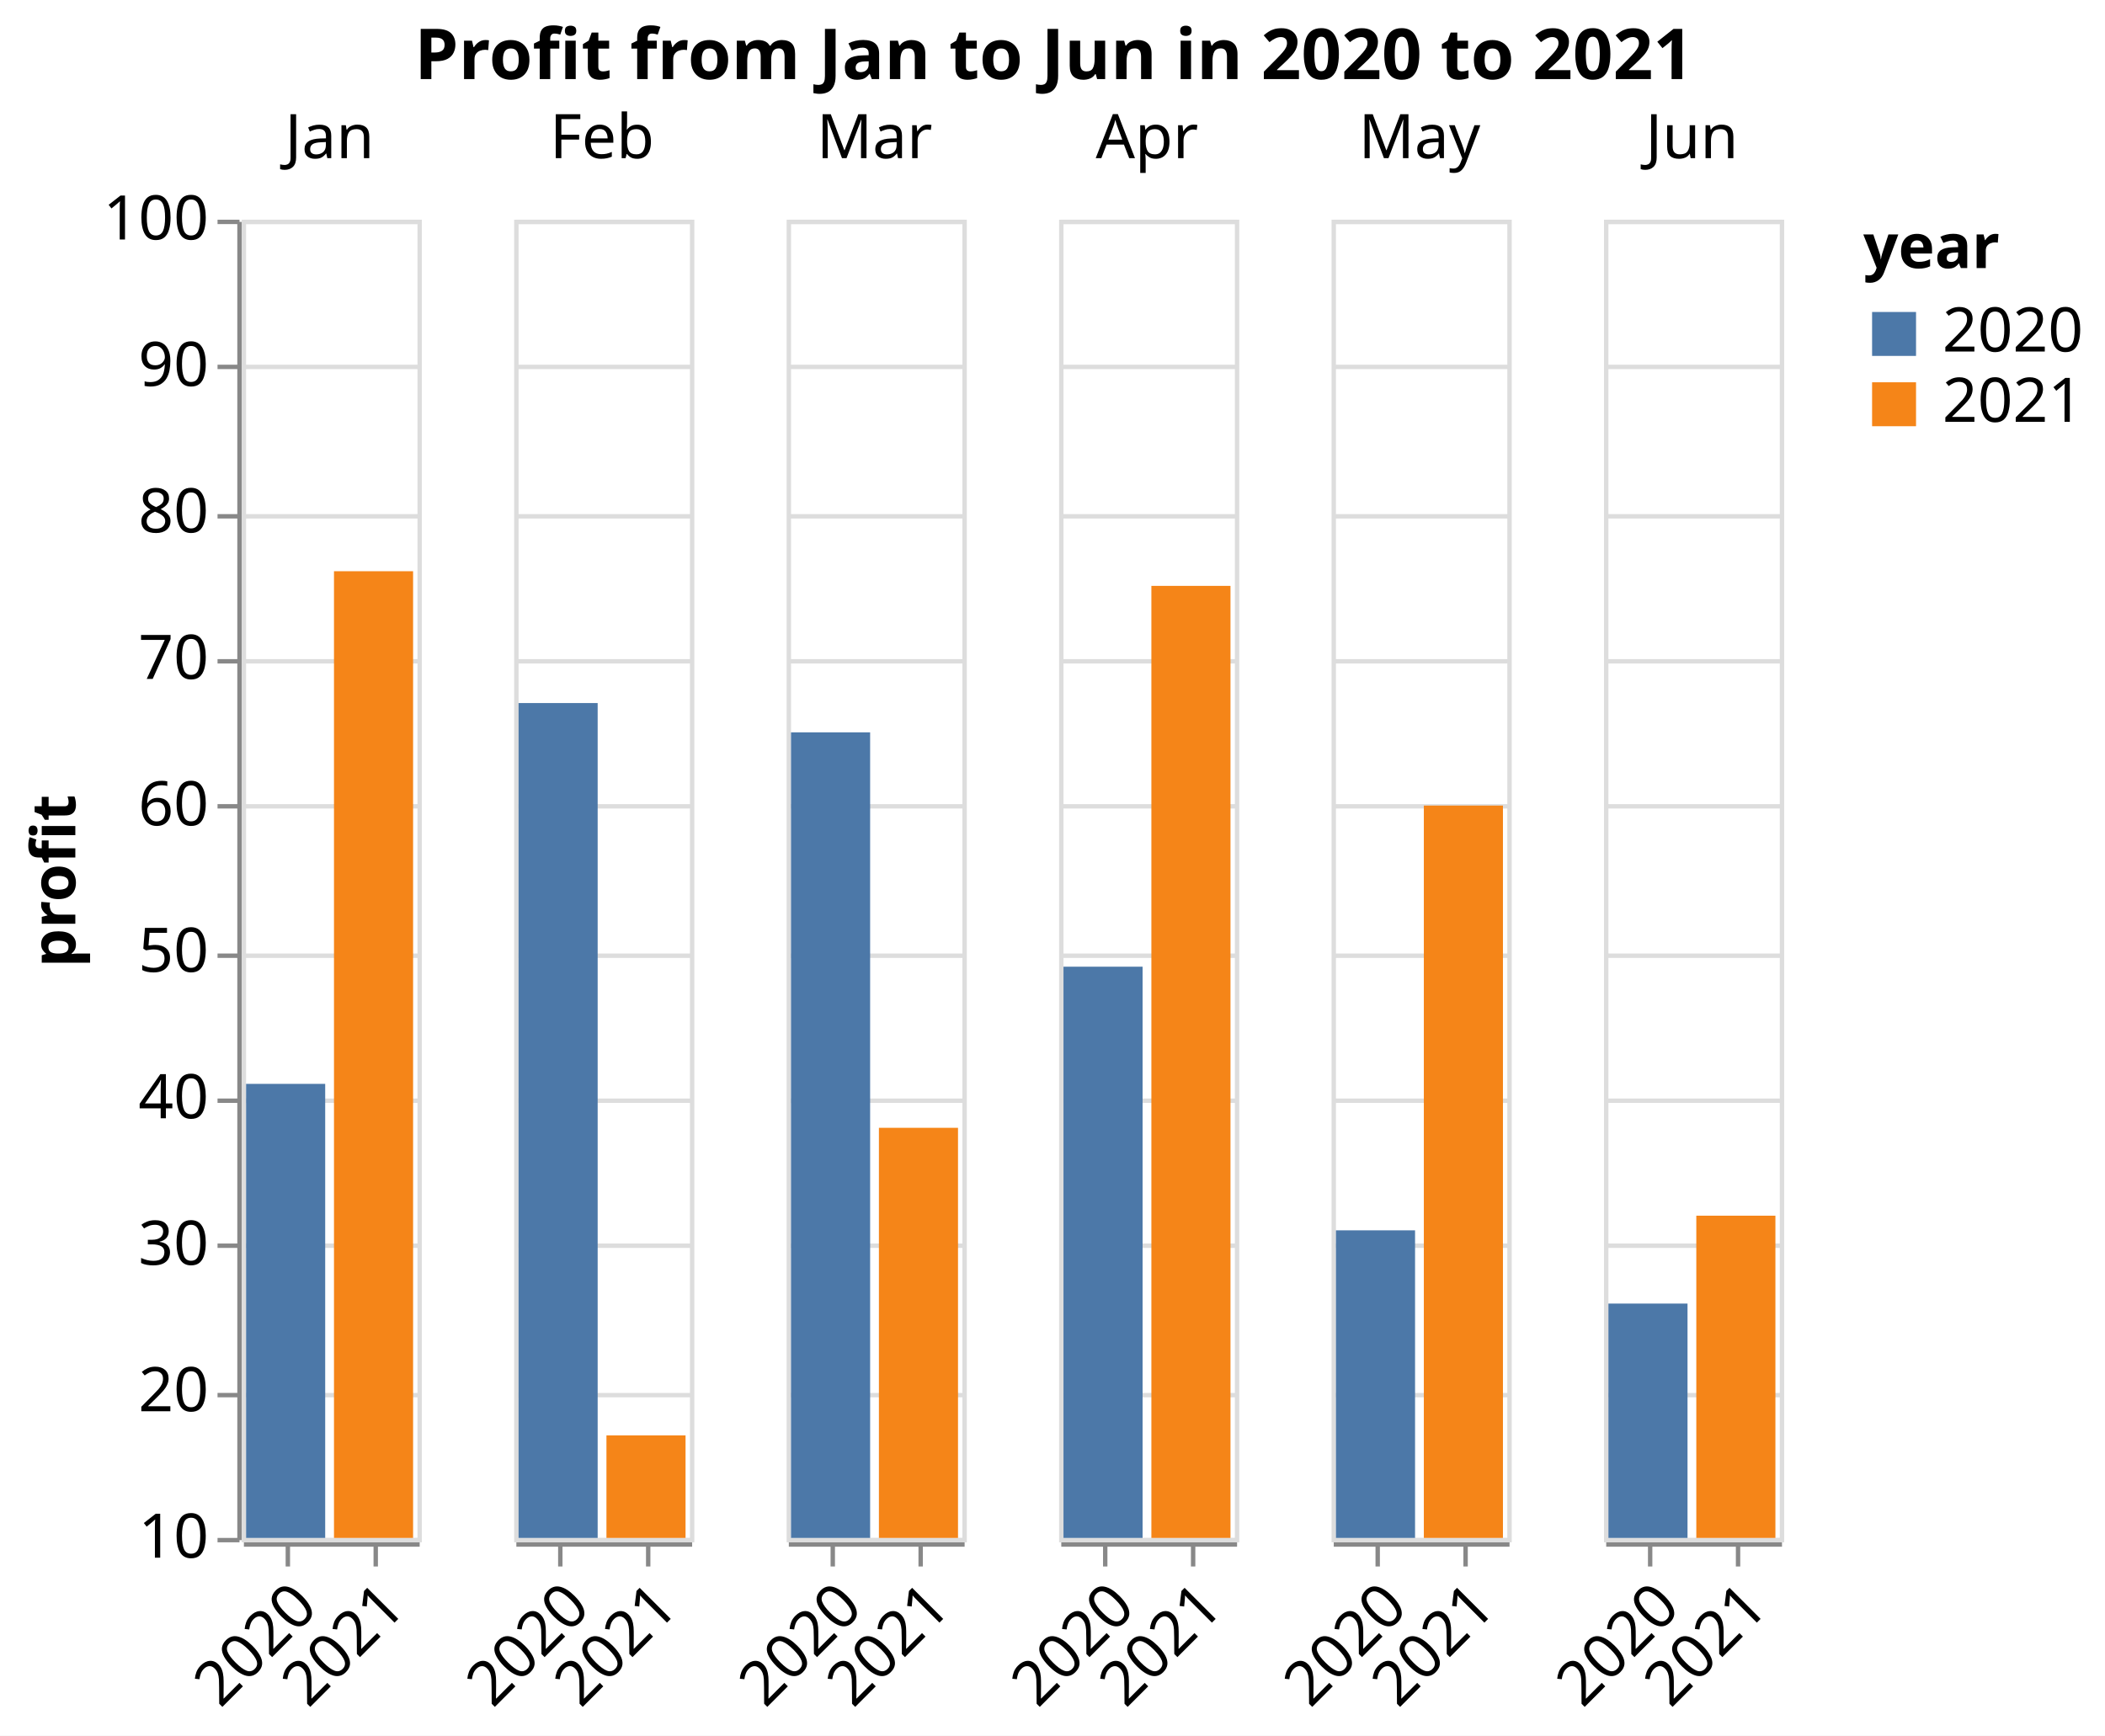
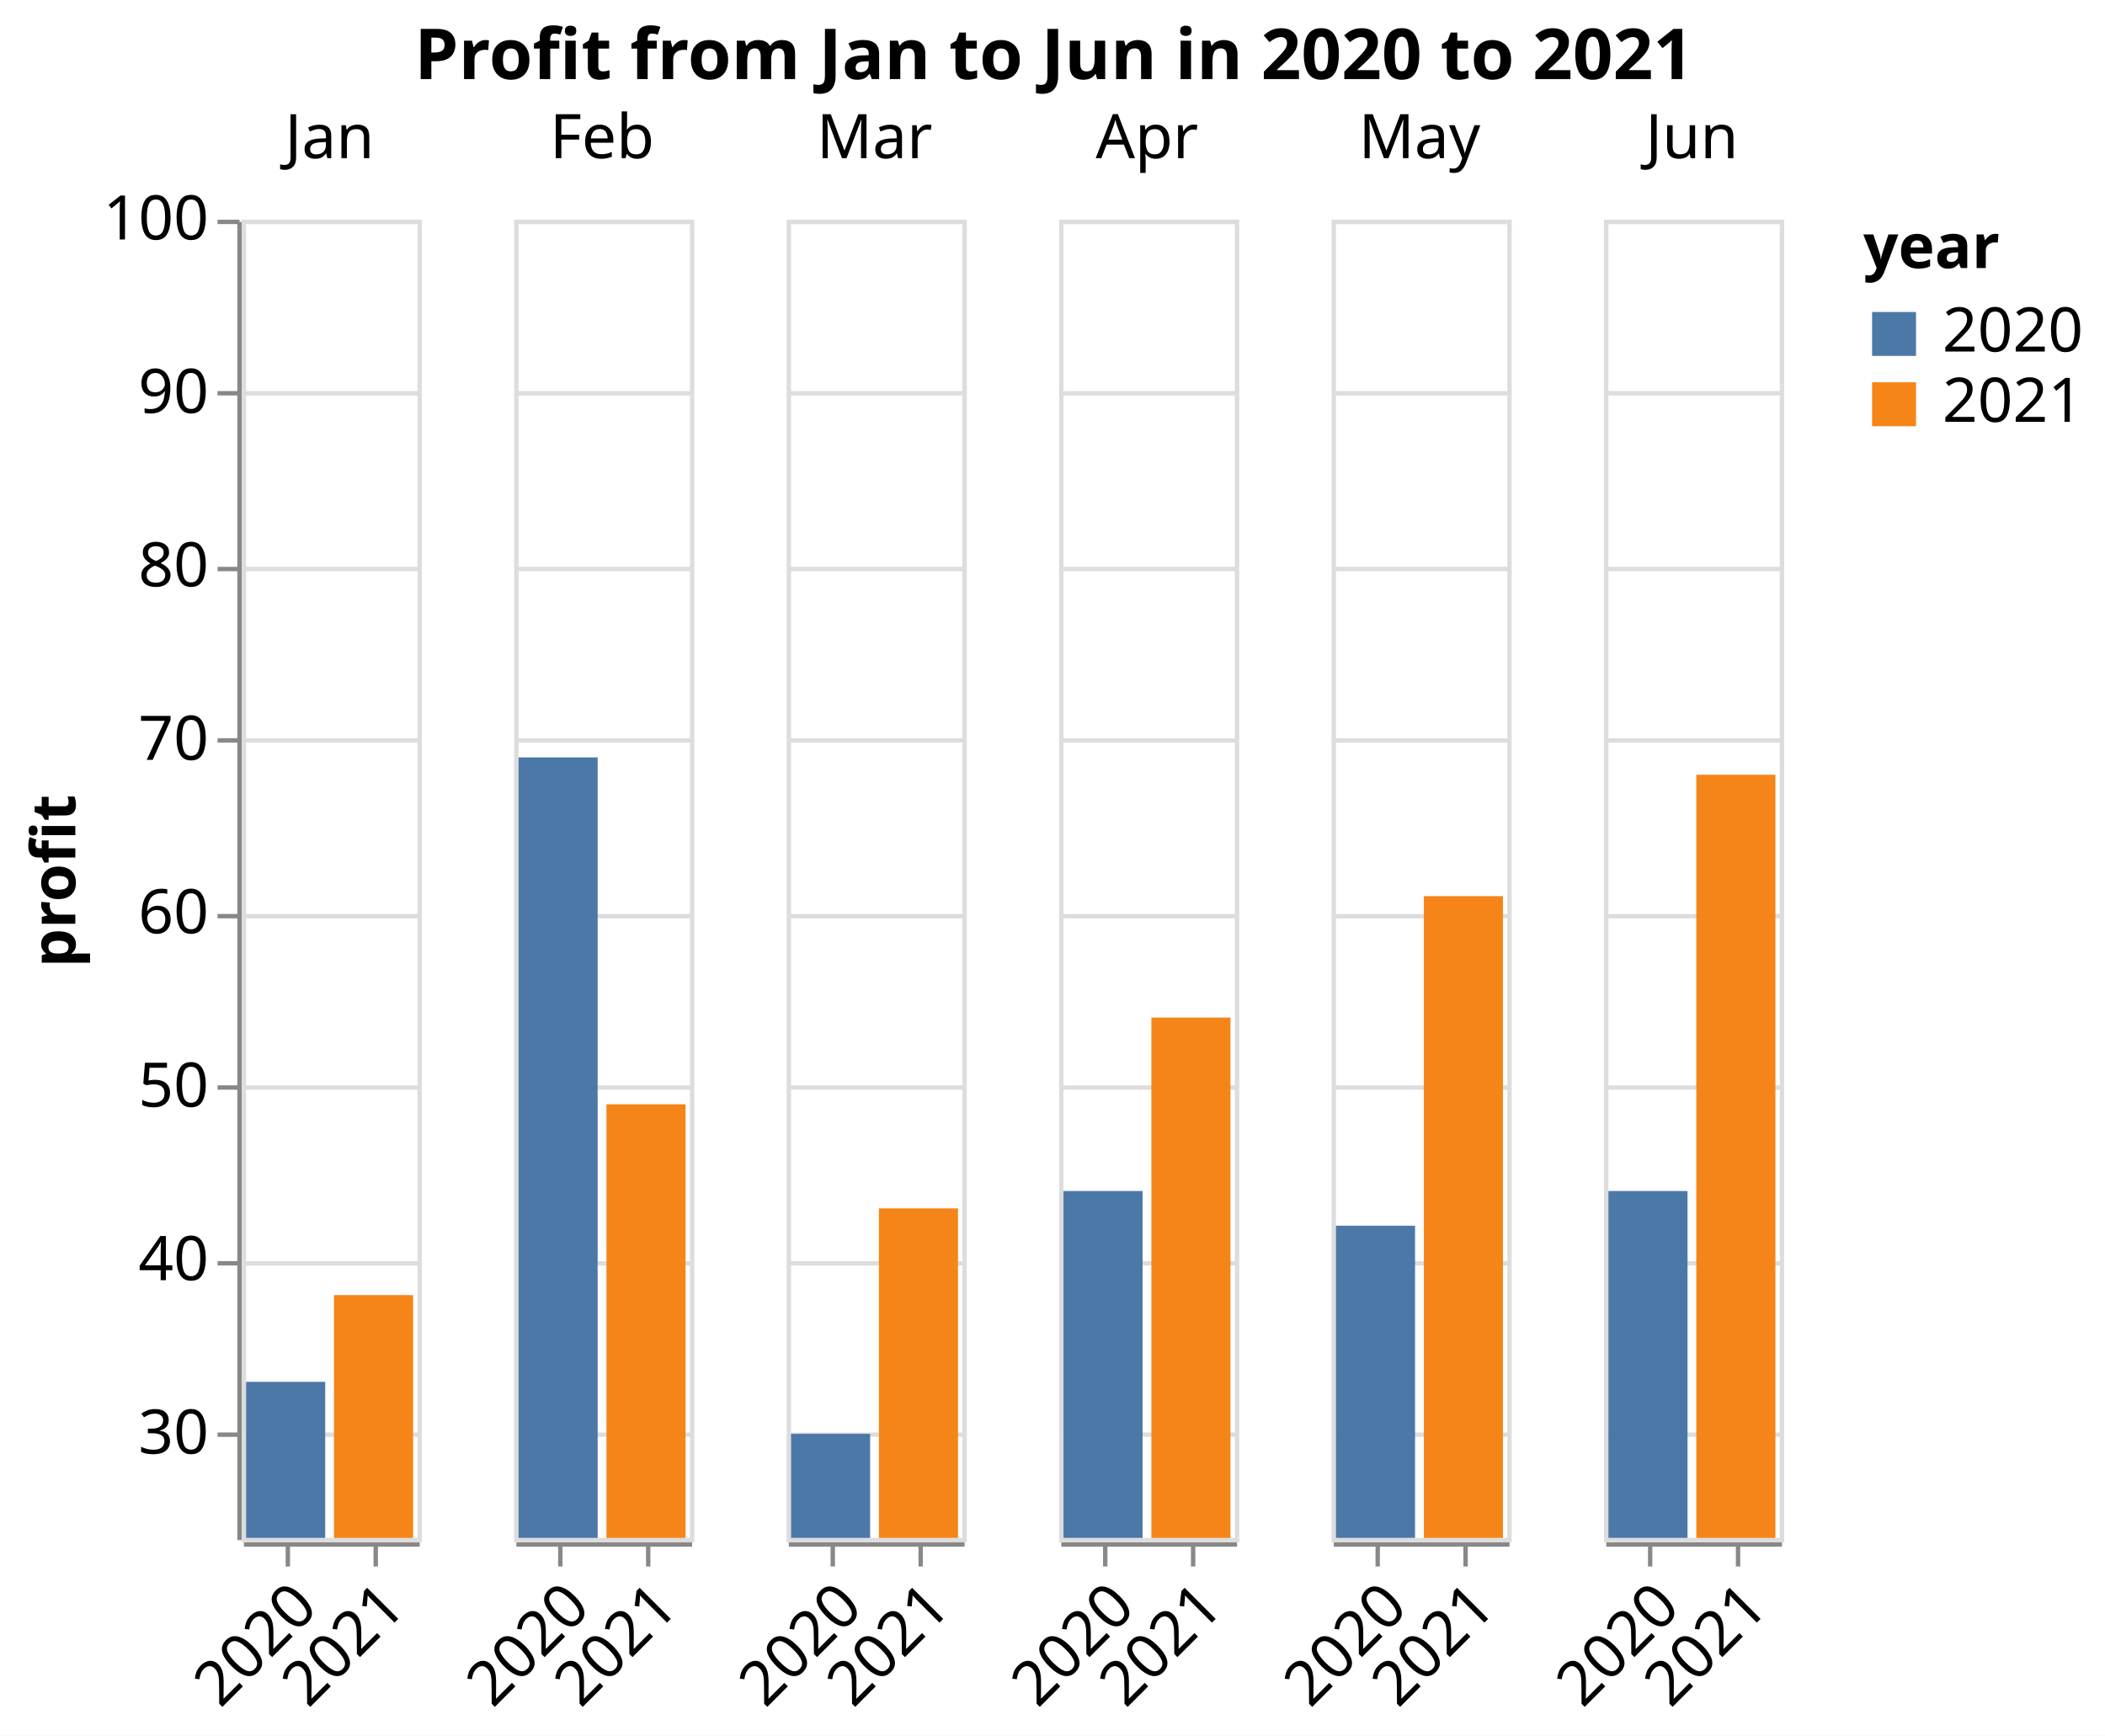
<svg xmlns="http://www.w3.org/2000/svg" version="1.1" class="marks" width="479" height="395" viewBox="0 0 479 395">
  <rect width="479" height="395" fill="white" />
  <g fill="none" stroke-miterlimit="10" transform="translate(55,50)">
    <g class="mark-group role-frame root" role="graphics-object" aria-roledescription="group mark container">
      <g transform="translate(0,0)">
        <path class="background" aria-hidden="true" d="M0,0h0v0h0Z" />
        <g>
          <g class="mark-group role-row-header row_header" role="graphics-object" aria-roledescription="group mark container">
            <g transform="translate(-1,0)">
              <path class="background" aria-hidden="true" d="M0,0h0v300h0Z" />
              <g>
-                 <g class="mark-group role-axis" role="graphics-symbol" aria-roledescription="axis" aria-label="Y-axis titled 'profit' for a linear scale with values from 10 to 100">
-                   <g transform="translate(0.5,0.5)">
-                     <path class="background" aria-hidden="true" d="M0,0h0v0h0Z" pointer-events="none" />
-                     <g>
-                       <g class="mark-rule role-axis-tick" pointer-events="none">
-                         <line transform="translate(0,300)" x2="-5" y2="0" stroke="#888" stroke-width="1" opacity="1" />
-                         <line transform="translate(0,267)" x2="-5" y2="0" stroke="#888" stroke-width="1" opacity="1" />
-                         <line transform="translate(0,233)" x2="-5" y2="0" stroke="#888" stroke-width="1" opacity="1" />
-                         <line transform="translate(0,200)" x2="-5" y2="0" stroke="#888" stroke-width="1" opacity="1" />
-                         <line transform="translate(0,167)" x2="-5" y2="0" stroke="#888" stroke-width="1" opacity="1" />
-                         <line transform="translate(0,133)" x2="-5" y2="0" stroke="#888" stroke-width="1" opacity="1" />
-                         <line transform="translate(0,100)" x2="-5" y2="0" stroke="#888" stroke-width="1" opacity="1" />
-                         <line transform="translate(0,67)" x2="-5" y2="0" stroke="#888" stroke-width="1" opacity="1" />
-                         <line transform="translate(0,33)" x2="-5" y2="0" stroke="#888" stroke-width="1" opacity="1" />
+                 <g class="mark-group role-axis" role="graphics-symbol" aria-roledescription="axis" aria-label="Y-axis titled 'profit' for a linear scale with values from 24 to 100">
+                   <g transform="translate(0.5,0.5)">
+                     <path class="background" aria-hidden="true" d="M0,0h0v0h0Z" pointer-events="none" />
+                     <g>
+                       <g class="mark-rule role-axis-tick" pointer-events="none">
+                         <line transform="translate(0,276)" x2="-5" y2="0" stroke="#888" stroke-width="1" opacity="1" />
+                         <line transform="translate(0,237)" x2="-5" y2="0" stroke="#888" stroke-width="1" opacity="1" />
+                         <line transform="translate(0,197)" x2="-5" y2="0" stroke="#888" stroke-width="1" opacity="1" />
+                         <line transform="translate(0,158)" x2="-5" y2="0" stroke="#888" stroke-width="1" opacity="1" />
+                         <line transform="translate(0,118)" x2="-5" y2="0" stroke="#888" stroke-width="1" opacity="1" />
+                         <line transform="translate(0,79)" x2="-5" y2="0" stroke="#888" stroke-width="1" opacity="1" />
+                         <line transform="translate(0,39)" x2="-5" y2="0" stroke="#888" stroke-width="1" opacity="1" />
                        <line transform="translate(0,0)" x2="-5" y2="0" stroke="#888" stroke-width="1" opacity="1" />
                      </g>
                      <g class="mark-text role-axis-label" pointer-events="none">
-                         <text text-anchor="end" transform="translate(-7,304)" font-family="sans-serif" font-size="14px" fill="#000" opacity="1">10</text>
-                         <text text-anchor="end" transform="translate(-7,270.6667)" font-family="sans-serif" font-size="14px" fill="#000" opacity="1">20</text>
-                         <text text-anchor="end" transform="translate(-7,237.3333)" font-family="sans-serif" font-size="14px" fill="#000" opacity="1">30</text>
-                         <text text-anchor="end" transform="translate(-7,204)" font-family="sans-serif" font-size="14px" fill="#000" opacity="1">40</text>
-                         <text text-anchor="end" transform="translate(-7,170.6667)" font-family="sans-serif" font-size="14px" fill="#000" opacity="1">50</text>
-                         <text text-anchor="end" transform="translate(-7,137.3333)" font-family="sans-serif" font-size="14px" fill="#000" opacity="1">60</text>
-                         <text text-anchor="end" transform="translate(-7,104)" font-family="sans-serif" font-size="14px" fill="#000" opacity="1">70</text>
-                         <text text-anchor="end" transform="translate(-7,70.66667)" font-family="sans-serif" font-size="14px" fill="#000" opacity="1">80</text>
-                         <text text-anchor="end" transform="translate(-7,37.33333)" font-family="sans-serif" font-size="14px" fill="#000" opacity="1">90</text>
+                         <text text-anchor="end" transform="translate(-7,280.3158)" font-family="sans-serif" font-size="14px" fill="#000" opacity="1">30</text>
+                         <text text-anchor="end" transform="translate(-7,240.8421)" font-family="sans-serif" font-size="14px" fill="#000" opacity="1">40</text>
+                         <text text-anchor="end" transform="translate(-7,201.3684)" font-family="sans-serif" font-size="14px" fill="#000" opacity="1">50</text>
+                         <text text-anchor="end" transform="translate(-7,161.8947)" font-family="sans-serif" font-size="14px" fill="#000" opacity="1">60</text>
+                         <text text-anchor="end" transform="translate(-7,122.4211)" font-family="sans-serif" font-size="14px" fill="#000" opacity="1">70</text>
+                         <text text-anchor="end" transform="translate(-7,82.94737)" font-family="sans-serif" font-size="14px" fill="#000" opacity="1">80</text>
+                         <text text-anchor="end" transform="translate(-7,43.47368)" font-family="sans-serif" font-size="14px" fill="#000" opacity="1">90</text>
                        <text text-anchor="end" transform="translate(-7,4)" font-family="sans-serif" font-size="14px" fill="#000" opacity="1">100</text>
                      </g>
                      <g class="mark-rule role-axis-domain" pointer-events="none">
                        <line transform="translate(0,300)" x2="0" y2="-300" stroke="#888" stroke-width="1" opacity="1" />
                      </g>
                      <g class="mark-text role-axis-title" pointer-events="none">
                        <text text-anchor="middle" transform="translate(-34.3584,150) rotate(-90) translate(0,-3)" font-family="sans-serif" font-size="14px" font-weight="bold" fill="#000" opacity="1">profit</text>
                      </g>
                    </g>
                    <path class="foreground" aria-hidden="true" d="" pointer-events="none" display="none" />
                  </g>
                </g>
              </g>
              <path class="foreground" aria-hidden="true" d="" display="none" />
            </g>
          </g>
          <g class="mark-group role-column-header column_header" role="graphics-object" aria-roledescription="group mark container">
            <g transform="translate(0,-1)">
              <path class="background" aria-hidden="true" d="M0,0h40v0h-40Z" />
              <g>
                <g class="mark-group role-title">
                  <g transform="translate(20,-24)">
                    <path class="background" aria-hidden="true" d="M0,0h0v0h0Z" pointer-events="none" />
                    <g>
                      <g class="mark-text role-title-text" role="graphics-symbol" aria-roledescription="title" aria-label="Title text 'Jan'" pointer-events="none">
                        <text text-anchor="middle" transform="translate(0,11)" font-family="sans-serif" font-size="14px" fill="#000" opacity="1">Jan</text>
                      </g>
                    </g>
                    <path class="foreground" aria-hidden="true" d="" pointer-events="none" display="none" />
                  </g>
                </g>
              </g>
              <path class="foreground" aria-hidden="true" d="" display="none" />
            </g>
            <g transform="translate(62,-1)">
              <path class="background" aria-hidden="true" d="M0,0h40v0h-40Z" />
              <g>
                <g class="mark-group role-title">
                  <g transform="translate(20,-24)">
                    <path class="background" aria-hidden="true" d="M0,0h0v0h0Z" pointer-events="none" />
                    <g>
                      <g class="mark-text role-title-text" role="graphics-symbol" aria-roledescription="title" aria-label="Title text 'Feb'" pointer-events="none">
                        <text text-anchor="middle" transform="translate(0,11)" font-family="sans-serif" font-size="14px" fill="#000" opacity="1">Feb</text>
                      </g>
                    </g>
                    <path class="foreground" aria-hidden="true" d="" pointer-events="none" display="none" />
                  </g>
                </g>
              </g>
              <path class="foreground" aria-hidden="true" d="" display="none" />
            </g>
            <g transform="translate(124,-1)">
              <path class="background" aria-hidden="true" d="M0,0h40v0h-40Z" />
              <g>
                <g class="mark-group role-title">
                  <g transform="translate(20,-24)">
                    <path class="background" aria-hidden="true" d="M0,0h0v0h0Z" pointer-events="none" />
                    <g>
                      <g class="mark-text role-title-text" role="graphics-symbol" aria-roledescription="title" aria-label="Title text 'Mar'" pointer-events="none">
                        <text text-anchor="middle" transform="translate(0,11)" font-family="sans-serif" font-size="14px" fill="#000" opacity="1">Mar</text>
                      </g>
                    </g>
                    <path class="foreground" aria-hidden="true" d="" pointer-events="none" display="none" />
                  </g>
                </g>
              </g>
              <path class="foreground" aria-hidden="true" d="" display="none" />
            </g>
            <g transform="translate(186,-1)">
              <path class="background" aria-hidden="true" d="M0,0h40v0h-40Z" />
              <g>
                <g class="mark-group role-title">
                  <g transform="translate(20,-24)">
                    <path class="background" aria-hidden="true" d="M0,0h0v0h0Z" pointer-events="none" />
                    <g>
                      <g class="mark-text role-title-text" role="graphics-symbol" aria-roledescription="title" aria-label="Title text 'Apr'" pointer-events="none">
                        <text text-anchor="middle" transform="translate(0,11)" font-family="sans-serif" font-size="14px" fill="#000" opacity="1">Apr</text>
                      </g>
                    </g>
                    <path class="foreground" aria-hidden="true" d="" pointer-events="none" display="none" />
                  </g>
                </g>
              </g>
              <path class="foreground" aria-hidden="true" d="" display="none" />
            </g>
            <g transform="translate(248,-1)">
              <path class="background" aria-hidden="true" d="M0,0h40v0h-40Z" />
              <g>
                <g class="mark-group role-title">
                  <g transform="translate(20,-24)">
                    <path class="background" aria-hidden="true" d="M0,0h0v0h0Z" pointer-events="none" />
                    <g>
                      <g class="mark-text role-title-text" role="graphics-symbol" aria-roledescription="title" aria-label="Title text 'May'" pointer-events="none">
                        <text text-anchor="middle" transform="translate(0,11)" font-family="sans-serif" font-size="14px" fill="#000" opacity="1">May</text>
                      </g>
                    </g>
                    <path class="foreground" aria-hidden="true" d="" pointer-events="none" display="none" />
                  </g>
                </g>
              </g>
              <path class="foreground" aria-hidden="true" d="" display="none" />
            </g>
            <g transform="translate(310,-1)">
              <path class="background" aria-hidden="true" d="M0,0h40v0h-40Z" />
              <g>
                <g class="mark-group role-title">
                  <g transform="translate(20,-24)">
                    <path class="background" aria-hidden="true" d="M0,0h0v0h0Z" pointer-events="none" />
                    <g>
                      <g class="mark-text role-title-text" role="graphics-symbol" aria-roledescription="title" aria-label="Title text 'Jun'" pointer-events="none">
                        <text text-anchor="middle" transform="translate(0,11)" font-family="sans-serif" font-size="14px" fill="#000" opacity="1">Jun</text>
                      </g>
                    </g>
                    <path class="foreground" aria-hidden="true" d="" pointer-events="none" display="none" />
                  </g>
                </g>
              </g>
              <path class="foreground" aria-hidden="true" d="" display="none" />
            </g>
          </g>
          <g class="mark-group role-column-footer column_footer" role="graphics-object" aria-roledescription="group mark container">
            <g transform="translate(0,301)">
              <path class="background" aria-hidden="true" d="M0,0h40v0h-40Z" />
              <g>
                <g class="mark-group role-axis" role="graphics-symbol" aria-roledescription="axis" aria-label="X-axis for a discrete scale with 2 values: 2020, 2021">
                  <g transform="translate(0.5,0.5)">
                    <path class="background" aria-hidden="true" d="M0,0h0v0h0Z" pointer-events="none" />
                    <g>
                      <g class="mark-rule role-axis-tick" pointer-events="none">
                        <line transform="translate(10,0)" x2="0" y2="5" stroke="#888" stroke-width="1" opacity="1" />
                        <line transform="translate(30,0)" x2="0" y2="5" stroke="#888" stroke-width="1" opacity="1" />
                      </g>
                      <g class="mark-text role-axis-label" pointer-events="none">
                        <text text-anchor="end" transform="translate(9.5,7) rotate(315) translate(0,11)" font-family="sans-serif" font-size="14px" fill="#000" opacity="1">2020</text>
                        <text text-anchor="end" transform="translate(29.5,7) rotate(315) translate(0,11)" font-family="sans-serif" font-size="14px" fill="#000" opacity="1">2021</text>
                      </g>
                      <g class="mark-rule role-axis-domain" pointer-events="none">
                        <line transform="translate(0,0)" x2="40" y2="0" stroke="#888" stroke-width="1" opacity="1" />
                      </g>
                    </g>
                    <path class="foreground" aria-hidden="true" d="" pointer-events="none" display="none" />
                  </g>
                </g>
              </g>
              <path class="foreground" aria-hidden="true" d="" display="none" />
            </g>
            <g transform="translate(62,301)">
              <path class="background" aria-hidden="true" d="M0,0h40v0h-40Z" />
              <g>
                <g class="mark-group role-axis" role="graphics-symbol" aria-roledescription="axis" aria-label="X-axis for a discrete scale with 2 values: 2020, 2021">
                  <g transform="translate(0.5,0.5)">
                    <path class="background" aria-hidden="true" d="M0,0h0v0h0Z" pointer-events="none" />
                    <g>
                      <g class="mark-rule role-axis-tick" pointer-events="none">
                        <line transform="translate(10,0)" x2="0" y2="5" stroke="#888" stroke-width="1" opacity="1" />
                        <line transform="translate(30,0)" x2="0" y2="5" stroke="#888" stroke-width="1" opacity="1" />
                      </g>
                      <g class="mark-text role-axis-label" pointer-events="none">
                        <text text-anchor="end" transform="translate(9.5,7) rotate(315) translate(0,11)" font-family="sans-serif" font-size="14px" fill="#000" opacity="1">2020</text>
                        <text text-anchor="end" transform="translate(29.5,7) rotate(315) translate(0,11)" font-family="sans-serif" font-size="14px" fill="#000" opacity="1">2021</text>
                      </g>
                      <g class="mark-rule role-axis-domain" pointer-events="none">
                        <line transform="translate(0,0)" x2="40" y2="0" stroke="#888" stroke-width="1" opacity="1" />
                      </g>
                    </g>
                    <path class="foreground" aria-hidden="true" d="" pointer-events="none" display="none" />
                  </g>
                </g>
              </g>
              <path class="foreground" aria-hidden="true" d="" display="none" />
            </g>
            <g transform="translate(124,301)">
              <path class="background" aria-hidden="true" d="M0,0h40v0h-40Z" />
              <g>
                <g class="mark-group role-axis" role="graphics-symbol" aria-roledescription="axis" aria-label="X-axis for a discrete scale with 2 values: 2020, 2021">
                  <g transform="translate(0.5,0.5)">
                    <path class="background" aria-hidden="true" d="M0,0h0v0h0Z" pointer-events="none" />
                    <g>
                      <g class="mark-rule role-axis-tick" pointer-events="none">
                        <line transform="translate(10,0)" x2="0" y2="5" stroke="#888" stroke-width="1" opacity="1" />
                        <line transform="translate(30,0)" x2="0" y2="5" stroke="#888" stroke-width="1" opacity="1" />
                      </g>
                      <g class="mark-text role-axis-label" pointer-events="none">
                        <text text-anchor="end" transform="translate(9.5,7) rotate(315) translate(0,11)" font-family="sans-serif" font-size="14px" fill="#000" opacity="1">2020</text>
                        <text text-anchor="end" transform="translate(29.5,7) rotate(315) translate(0,11)" font-family="sans-serif" font-size="14px" fill="#000" opacity="1">2021</text>
                      </g>
                      <g class="mark-rule role-axis-domain" pointer-events="none">
                        <line transform="translate(0,0)" x2="40" y2="0" stroke="#888" stroke-width="1" opacity="1" />
                      </g>
                    </g>
                    <path class="foreground" aria-hidden="true" d="" pointer-events="none" display="none" />
                  </g>
                </g>
              </g>
              <path class="foreground" aria-hidden="true" d="" display="none" />
            </g>
            <g transform="translate(186,301)">
              <path class="background" aria-hidden="true" d="M0,0h40v0h-40Z" />
              <g>
                <g class="mark-group role-axis" role="graphics-symbol" aria-roledescription="axis" aria-label="X-axis for a discrete scale with 2 values: 2020, 2021">
                  <g transform="translate(0.5,0.5)">
                    <path class="background" aria-hidden="true" d="M0,0h0v0h0Z" pointer-events="none" />
                    <g>
                      <g class="mark-rule role-axis-tick" pointer-events="none">
                        <line transform="translate(10,0)" x2="0" y2="5" stroke="#888" stroke-width="1" opacity="1" />
                        <line transform="translate(30,0)" x2="0" y2="5" stroke="#888" stroke-width="1" opacity="1" />
                      </g>
                      <g class="mark-text role-axis-label" pointer-events="none">
                        <text text-anchor="end" transform="translate(9.5,7) rotate(315) translate(0,11)" font-family="sans-serif" font-size="14px" fill="#000" opacity="1">2020</text>
                        <text text-anchor="end" transform="translate(29.5,7) rotate(315) translate(0,11)" font-family="sans-serif" font-size="14px" fill="#000" opacity="1">2021</text>
                      </g>
                      <g class="mark-rule role-axis-domain" pointer-events="none">
                        <line transform="translate(0,0)" x2="40" y2="0" stroke="#888" stroke-width="1" opacity="1" />
                      </g>
                    </g>
                    <path class="foreground" aria-hidden="true" d="" pointer-events="none" display="none" />
                  </g>
                </g>
              </g>
              <path class="foreground" aria-hidden="true" d="" display="none" />
            </g>
            <g transform="translate(248,301)">
              <path class="background" aria-hidden="true" d="M0,0h40v0h-40Z" />
              <g>
                <g class="mark-group role-axis" role="graphics-symbol" aria-roledescription="axis" aria-label="X-axis for a discrete scale with 2 values: 2020, 2021">
                  <g transform="translate(0.5,0.5)">
                    <path class="background" aria-hidden="true" d="M0,0h0v0h0Z" pointer-events="none" />
                    <g>
                      <g class="mark-rule role-axis-tick" pointer-events="none">
                        <line transform="translate(10,0)" x2="0" y2="5" stroke="#888" stroke-width="1" opacity="1" />
                        <line transform="translate(30,0)" x2="0" y2="5" stroke="#888" stroke-width="1" opacity="1" />
                      </g>
                      <g class="mark-text role-axis-label" pointer-events="none">
                        <text text-anchor="end" transform="translate(9.5,7) rotate(315) translate(0,11)" font-family="sans-serif" font-size="14px" fill="#000" opacity="1">2020</text>
                        <text text-anchor="end" transform="translate(29.5,7) rotate(315) translate(0,11)" font-family="sans-serif" font-size="14px" fill="#000" opacity="1">2021</text>
                      </g>
                      <g class="mark-rule role-axis-domain" pointer-events="none">
                        <line transform="translate(0,0)" x2="40" y2="0" stroke="#888" stroke-width="1" opacity="1" />
                      </g>
                    </g>
                    <path class="foreground" aria-hidden="true" d="" pointer-events="none" display="none" />
                  </g>
                </g>
              </g>
              <path class="foreground" aria-hidden="true" d="" display="none" />
            </g>
            <g transform="translate(310,301)">
              <path class="background" aria-hidden="true" d="M0,0h40v0h-40Z" />
              <g>
                <g class="mark-group role-axis" role="graphics-symbol" aria-roledescription="axis" aria-label="X-axis for a discrete scale with 2 values: 2020, 2021">
                  <g transform="translate(0.5,0.5)">
                    <path class="background" aria-hidden="true" d="M0,0h0v0h0Z" pointer-events="none" />
                    <g>
                      <g class="mark-rule role-axis-tick" pointer-events="none">
                        <line transform="translate(10,0)" x2="0" y2="5" stroke="#888" stroke-width="1" opacity="1" />
                        <line transform="translate(30,0)" x2="0" y2="5" stroke="#888" stroke-width="1" opacity="1" />
                      </g>
                      <g class="mark-text role-axis-label" pointer-events="none">
                        <text text-anchor="end" transform="translate(9.5,7) rotate(315) translate(0,11)" font-family="sans-serif" font-size="14px" fill="#000" opacity="1">2020</text>
                        <text text-anchor="end" transform="translate(29.5,7) rotate(315) translate(0,11)" font-family="sans-serif" font-size="14px" fill="#000" opacity="1">2021</text>
                      </g>
                      <g class="mark-rule role-axis-domain" pointer-events="none">
                        <line transform="translate(0,0)" x2="40" y2="0" stroke="#888" stroke-width="1" opacity="1" />
                      </g>
                    </g>
                    <path class="foreground" aria-hidden="true" d="" pointer-events="none" display="none" />
                  </g>
                </g>
              </g>
              <path class="foreground" aria-hidden="true" d="" display="none" />
            </g>
          </g>
          <g class="mark-group role-scope cell" role="graphics-object" aria-roledescription="group mark container">
            <g transform="translate(0,0)">
              <path class="background" aria-hidden="true" d="M0.5,0.5h40v300h-40Z" stroke="#ddd" />
              <g>
                <g class="mark-group role-axis" aria-hidden="true">
                  <g transform="translate(0.5,0.5)">
                    <path class="background" aria-hidden="true" d="M0,0h0v0h0Z" pointer-events="none" />
                    <g>
                      <g class="mark-rule role-axis-grid" pointer-events="none">
-                         <line transform="translate(0,300)" x2="40" y2="0" stroke="#ddd" stroke-width="1" opacity="1" />
-                         <line transform="translate(0,267)" x2="40" y2="0" stroke="#ddd" stroke-width="1" opacity="1" />
-                         <line transform="translate(0,233)" x2="40" y2="0" stroke="#ddd" stroke-width="1" opacity="1" />
-                         <line transform="translate(0,200)" x2="40" y2="0" stroke="#ddd" stroke-width="1" opacity="1" />
-                         <line transform="translate(0,167)" x2="40" y2="0" stroke="#ddd" stroke-width="1" opacity="1" />
-                         <line transform="translate(0,133)" x2="40" y2="0" stroke="#ddd" stroke-width="1" opacity="1" />
-                         <line transform="translate(0,100)" x2="40" y2="0" stroke="#ddd" stroke-width="1" opacity="1" />
-                         <line transform="translate(0,67)" x2="40" y2="0" stroke="#ddd" stroke-width="1" opacity="1" />
-                         <line transform="translate(0,33)" x2="40" y2="0" stroke="#ddd" stroke-width="1" opacity="1" />
+                         <line transform="translate(0,276)" x2="40" y2="0" stroke="#ddd" stroke-width="1" opacity="1" />
+                         <line transform="translate(0,237)" x2="40" y2="0" stroke="#ddd" stroke-width="1" opacity="1" />
+                         <line transform="translate(0,197)" x2="40" y2="0" stroke="#ddd" stroke-width="1" opacity="1" />
+                         <line transform="translate(0,158)" x2="40" y2="0" stroke="#ddd" stroke-width="1" opacity="1" />
+                         <line transform="translate(0,118)" x2="40" y2="0" stroke="#ddd" stroke-width="1" opacity="1" />
+                         <line transform="translate(0,79)" x2="40" y2="0" stroke="#ddd" stroke-width="1" opacity="1" />
+                         <line transform="translate(0,39)" x2="40" y2="0" stroke="#ddd" stroke-width="1" opacity="1" />
                        <line transform="translate(0,0)" x2="40" y2="0" stroke="#ddd" stroke-width="1" opacity="1" />
                      </g>
                    </g>
                    <path class="foreground" aria-hidden="true" d="" pointer-events="none" display="none" />
                  </g>
                </g>
                <g class="mark-rect role-mark child_marks" role="graphics-object" aria-roledescription="rect mark container">
-                   <path aria-label="year: 2020; profit: 41" role="graphics-symbol" aria-roledescription="bar" d="M1,196.667h18v103.333h-18Z" fill="#4c78a8" />
-                   <path aria-label="year: 2021; profit: 76" role="graphics-symbol" aria-roledescription="bar" d="M21,80h18v220h-18Z" fill="#f58518" />
+                   <path aria-label="year: 2020; profit: 33" role="graphics-symbol" aria-roledescription="bar" d="M1,264.474h18v35.526h-18Z" fill="#4c78a8" />
+                   <path aria-label="year: 2021; profit: 38" role="graphics-symbol" aria-roledescription="bar" d="M21,244.737h18v55.263h-18Z" fill="#f58518" />
                </g>
              </g>
              <path class="foreground" aria-hidden="true" d="" display="none" />
            </g>
            <g transform="translate(62,0)">
              <path class="background" aria-hidden="true" d="M0.5,0.5h40v300h-40Z" stroke="#ddd" />
              <g>
                <g class="mark-group role-axis" aria-hidden="true">
                  <g transform="translate(0.5,0.5)">
                    <path class="background" aria-hidden="true" d="M0,0h0v0h0Z" pointer-events="none" />
                    <g>
                      <g class="mark-rule role-axis-grid" pointer-events="none">
-                         <line transform="translate(0,300)" x2="40" y2="0" stroke="#ddd" stroke-width="1" opacity="1" />
-                         <line transform="translate(0,267)" x2="40" y2="0" stroke="#ddd" stroke-width="1" opacity="1" />
-                         <line transform="translate(0,233)" x2="40" y2="0" stroke="#ddd" stroke-width="1" opacity="1" />
-                         <line transform="translate(0,200)" x2="40" y2="0" stroke="#ddd" stroke-width="1" opacity="1" />
-                         <line transform="translate(0,167)" x2="40" y2="0" stroke="#ddd" stroke-width="1" opacity="1" />
-                         <line transform="translate(0,133)" x2="40" y2="0" stroke="#ddd" stroke-width="1" opacity="1" />
-                         <line transform="translate(0,100)" x2="40" y2="0" stroke="#ddd" stroke-width="1" opacity="1" />
-                         <line transform="translate(0,67)" x2="40" y2="0" stroke="#ddd" stroke-width="1" opacity="1" />
-                         <line transform="translate(0,33)" x2="40" y2="0" stroke="#ddd" stroke-width="1" opacity="1" />
+                         <line transform="translate(0,276)" x2="40" y2="0" stroke="#ddd" stroke-width="1" opacity="1" />
+                         <line transform="translate(0,237)" x2="40" y2="0" stroke="#ddd" stroke-width="1" opacity="1" />
+                         <line transform="translate(0,197)" x2="40" y2="0" stroke="#ddd" stroke-width="1" opacity="1" />
+                         <line transform="translate(0,158)" x2="40" y2="0" stroke="#ddd" stroke-width="1" opacity="1" />
+                         <line transform="translate(0,118)" x2="40" y2="0" stroke="#ddd" stroke-width="1" opacity="1" />
+                         <line transform="translate(0,79)" x2="40" y2="0" stroke="#ddd" stroke-width="1" opacity="1" />
+                         <line transform="translate(0,39)" x2="40" y2="0" stroke="#ddd" stroke-width="1" opacity="1" />
                        <line transform="translate(0,0)" x2="40" y2="0" stroke="#ddd" stroke-width="1" opacity="1" />
                      </g>
                    </g>
                    <path class="foreground" aria-hidden="true" d="" pointer-events="none" display="none" />
                  </g>
                </g>
                <g class="mark-rect role-mark child_marks" role="graphics-object" aria-roledescription="rect mark container">
-                   <path aria-label="year: 2020; profit: 67" role="graphics-symbol" aria-roledescription="bar" d="M1,110h18v190h-18Z" fill="#4c78a8" />
-                   <path aria-label="year: 2021; profit: 17" role="graphics-symbol" aria-roledescription="bar" d="M21,276.667h18v23.333h-18Z" fill="#f58518" />
+                   <path aria-label="year: 2020; profit: 69" role="graphics-symbol" aria-roledescription="bar" d="M1,122.368h18v177.632h-18Z" fill="#4c78a8" />
+                   <path aria-label="year: 2021; profit: 49" role="graphics-symbol" aria-roledescription="bar" d="M21,201.316h18v98.684h-18Z" fill="#f58518" />
                </g>
              </g>
              <path class="foreground" aria-hidden="true" d="" display="none" />
            </g>
            <g transform="translate(124,0)">
              <path class="background" aria-hidden="true" d="M0.5,0.5h40v300h-40Z" stroke="#ddd" />
              <g>
                <g class="mark-group role-axis" aria-hidden="true">
                  <g transform="translate(0.5,0.5)">
                    <path class="background" aria-hidden="true" d="M0,0h0v0h0Z" pointer-events="none" />
                    <g>
                      <g class="mark-rule role-axis-grid" pointer-events="none">
-                         <line transform="translate(0,300)" x2="40" y2="0" stroke="#ddd" stroke-width="1" opacity="1" />
-                         <line transform="translate(0,267)" x2="40" y2="0" stroke="#ddd" stroke-width="1" opacity="1" />
-                         <line transform="translate(0,233)" x2="40" y2="0" stroke="#ddd" stroke-width="1" opacity="1" />
-                         <line transform="translate(0,200)" x2="40" y2="0" stroke="#ddd" stroke-width="1" opacity="1" />
-                         <line transform="translate(0,167)" x2="40" y2="0" stroke="#ddd" stroke-width="1" opacity="1" />
-                         <line transform="translate(0,133)" x2="40" y2="0" stroke="#ddd" stroke-width="1" opacity="1" />
-                         <line transform="translate(0,100)" x2="40" y2="0" stroke="#ddd" stroke-width="1" opacity="1" />
-                         <line transform="translate(0,67)" x2="40" y2="0" stroke="#ddd" stroke-width="1" opacity="1" />
-                         <line transform="translate(0,33)" x2="40" y2="0" stroke="#ddd" stroke-width="1" opacity="1" />
+                         <line transform="translate(0,276)" x2="40" y2="0" stroke="#ddd" stroke-width="1" opacity="1" />
+                         <line transform="translate(0,237)" x2="40" y2="0" stroke="#ddd" stroke-width="1" opacity="1" />
+                         <line transform="translate(0,197)" x2="40" y2="0" stroke="#ddd" stroke-width="1" opacity="1" />
+                         <line transform="translate(0,158)" x2="40" y2="0" stroke="#ddd" stroke-width="1" opacity="1" />
+                         <line transform="translate(0,118)" x2="40" y2="0" stroke="#ddd" stroke-width="1" opacity="1" />
+                         <line transform="translate(0,79)" x2="40" y2="0" stroke="#ddd" stroke-width="1" opacity="1" />
+                         <line transform="translate(0,39)" x2="40" y2="0" stroke="#ddd" stroke-width="1" opacity="1" />
                        <line transform="translate(0,0)" x2="40" y2="0" stroke="#ddd" stroke-width="1" opacity="1" />
                      </g>
                    </g>
                    <path class="foreground" aria-hidden="true" d="" pointer-events="none" display="none" />
                  </g>
                </g>
                <g class="mark-rect role-mark child_marks" role="graphics-object" aria-roledescription="rect mark container">
-                   <path aria-label="year: 2020; profit: 65" role="graphics-symbol" aria-roledescription="bar" d="M1,116.667h18v183.333h-18Z" fill="#4c78a8" />
-                   <path aria-label="year: 2021; profit: 38" role="graphics-symbol" aria-roledescription="bar" d="M21,206.667h18v93.333h-18Z" fill="#f58518" />
+                   <path aria-label="year: 2020; profit: 30" role="graphics-symbol" aria-roledescription="bar" d="M1,276.316h18v23.684h-18Z" fill="#4c78a8" />
+                   <path aria-label="year: 2021; profit: 43" role="graphics-symbol" aria-roledescription="bar" d="M21,225h18v75h-18Z" fill="#f58518" />
                </g>
              </g>
              <path class="foreground" aria-hidden="true" d="" display="none" />
            </g>
            <g transform="translate(186,0)">
              <path class="background" aria-hidden="true" d="M0.5,0.5h40v300h-40Z" stroke="#ddd" />
              <g>
                <g class="mark-group role-axis" aria-hidden="true">
                  <g transform="translate(0.5,0.5)">
                    <path class="background" aria-hidden="true" d="M0,0h0v0h0Z" pointer-events="none" />
                    <g>
                      <g class="mark-rule role-axis-grid" pointer-events="none">
-                         <line transform="translate(0,300)" x2="40" y2="0" stroke="#ddd" stroke-width="1" opacity="1" />
-                         <line transform="translate(0,267)" x2="40" y2="0" stroke="#ddd" stroke-width="1" opacity="1" />
-                         <line transform="translate(0,233)" x2="40" y2="0" stroke="#ddd" stroke-width="1" opacity="1" />
-                         <line transform="translate(0,200)" x2="40" y2="0" stroke="#ddd" stroke-width="1" opacity="1" />
-                         <line transform="translate(0,167)" x2="40" y2="0" stroke="#ddd" stroke-width="1" opacity="1" />
-                         <line transform="translate(0,133)" x2="40" y2="0" stroke="#ddd" stroke-width="1" opacity="1" />
-                         <line transform="translate(0,100)" x2="40" y2="0" stroke="#ddd" stroke-width="1" opacity="1" />
-                         <line transform="translate(0,67)" x2="40" y2="0" stroke="#ddd" stroke-width="1" opacity="1" />
-                         <line transform="translate(0,33)" x2="40" y2="0" stroke="#ddd" stroke-width="1" opacity="1" />
+                         <line transform="translate(0,276)" x2="40" y2="0" stroke="#ddd" stroke-width="1" opacity="1" />
+                         <line transform="translate(0,237)" x2="40" y2="0" stroke="#ddd" stroke-width="1" opacity="1" />
+                         <line transform="translate(0,197)" x2="40" y2="0" stroke="#ddd" stroke-width="1" opacity="1" />
+                         <line transform="translate(0,158)" x2="40" y2="0" stroke="#ddd" stroke-width="1" opacity="1" />
+                         <line transform="translate(0,118)" x2="40" y2="0" stroke="#ddd" stroke-width="1" opacity="1" />
+                         <line transform="translate(0,79)" x2="40" y2="0" stroke="#ddd" stroke-width="1" opacity="1" />
+                         <line transform="translate(0,39)" x2="40" y2="0" stroke="#ddd" stroke-width="1" opacity="1" />
                        <line transform="translate(0,0)" x2="40" y2="0" stroke="#ddd" stroke-width="1" opacity="1" />
                      </g>
                    </g>
                    <path class="foreground" aria-hidden="true" d="" pointer-events="none" display="none" />
                  </g>
                </g>
                <g class="mark-rect role-mark child_marks" role="graphics-object" aria-roledescription="rect mark container">
-                   <path aria-label="year: 2020; profit: 49" role="graphics-symbol" aria-roledescription="bar" d="M1,170h18v130h-18Z" fill="#4c78a8" />
-                   <path aria-label="year: 2021; profit: 75" role="graphics-symbol" aria-roledescription="bar" d="M21,83.333h18v216.667h-18Z" fill="#f58518" />
+                   <path aria-label="year: 2020; profit: 44" role="graphics-symbol" aria-roledescription="bar" d="M1,221.053h18v78.947h-18Z" fill="#4c78a8" />
+                   <path aria-label="year: 2021; profit: 54" role="graphics-symbol" aria-roledescription="bar" d="M21,181.579h18v118.421h-18Z" fill="#f58518" />
                </g>
              </g>
              <path class="foreground" aria-hidden="true" d="" display="none" />
            </g>
            <g transform="translate(248,0)">
              <path class="background" aria-hidden="true" d="M0.5,0.5h40v300h-40Z" stroke="#ddd" />
              <g>
                <g class="mark-group role-axis" aria-hidden="true">
                  <g transform="translate(0.5,0.5)">
                    <path class="background" aria-hidden="true" d="M0,0h0v0h0Z" pointer-events="none" />
                    <g>
                      <g class="mark-rule role-axis-grid" pointer-events="none">
-                         <line transform="translate(0,300)" x2="40" y2="0" stroke="#ddd" stroke-width="1" opacity="1" />
-                         <line transform="translate(0,267)" x2="40" y2="0" stroke="#ddd" stroke-width="1" opacity="1" />
-                         <line transform="translate(0,233)" x2="40" y2="0" stroke="#ddd" stroke-width="1" opacity="1" />
-                         <line transform="translate(0,200)" x2="40" y2="0" stroke="#ddd" stroke-width="1" opacity="1" />
-                         <line transform="translate(0,167)" x2="40" y2="0" stroke="#ddd" stroke-width="1" opacity="1" />
-                         <line transform="translate(0,133)" x2="40" y2="0" stroke="#ddd" stroke-width="1" opacity="1" />
-                         <line transform="translate(0,100)" x2="40" y2="0" stroke="#ddd" stroke-width="1" opacity="1" />
-                         <line transform="translate(0,67)" x2="40" y2="0" stroke="#ddd" stroke-width="1" opacity="1" />
-                         <line transform="translate(0,33)" x2="40" y2="0" stroke="#ddd" stroke-width="1" opacity="1" />
+                         <line transform="translate(0,276)" x2="40" y2="0" stroke="#ddd" stroke-width="1" opacity="1" />
+                         <line transform="translate(0,237)" x2="40" y2="0" stroke="#ddd" stroke-width="1" opacity="1" />
+                         <line transform="translate(0,197)" x2="40" y2="0" stroke="#ddd" stroke-width="1" opacity="1" />
+                         <line transform="translate(0,158)" x2="40" y2="0" stroke="#ddd" stroke-width="1" opacity="1" />
+                         <line transform="translate(0,118)" x2="40" y2="0" stroke="#ddd" stroke-width="1" opacity="1" />
+                         <line transform="translate(0,79)" x2="40" y2="0" stroke="#ddd" stroke-width="1" opacity="1" />
+                         <line transform="translate(0,39)" x2="40" y2="0" stroke="#ddd" stroke-width="1" opacity="1" />
                        <line transform="translate(0,0)" x2="40" y2="0" stroke="#ddd" stroke-width="1" opacity="1" />
                      </g>
                    </g>
                    <path class="foreground" aria-hidden="true" d="" pointer-events="none" display="none" />
                  </g>
                </g>
                <g class="mark-rect role-mark child_marks" role="graphics-object" aria-roledescription="rect mark container">
-                   <path aria-label="year: 2020; profit: 31" role="graphics-symbol" aria-roledescription="bar" d="M1,230h18v70h-18Z" fill="#4c78a8" />
-                   <path aria-label="year: 2021; profit: 60" role="graphics-symbol" aria-roledescription="bar" d="M21,133.333h18v166.667h-18Z" fill="#f58518" />
+                   <path aria-label="year: 2020; profit: 42" role="graphics-symbol" aria-roledescription="bar" d="M1,228.947h18v71.053h-18Z" fill="#4c78a8" />
+                   <path aria-label="year: 2021; profit: 61" role="graphics-symbol" aria-roledescription="bar" d="M21,153.947h18v146.053h-18Z" fill="#f58518" />
                </g>
              </g>
              <path class="foreground" aria-hidden="true" d="" display="none" />
            </g>
            <g transform="translate(310,0)">
              <path class="background" aria-hidden="true" d="M0.5,0.5h40v300h-40Z" stroke="#ddd" />
              <g>
                <g class="mark-group role-axis" aria-hidden="true">
                  <g transform="translate(0.5,0.5)">
                    <path class="background" aria-hidden="true" d="M0,0h0v0h0Z" pointer-events="none" />
                    <g>
                      <g class="mark-rule role-axis-grid" pointer-events="none">
-                         <line transform="translate(0,300)" x2="40" y2="0" stroke="#ddd" stroke-width="1" opacity="1" />
-                         <line transform="translate(0,267)" x2="40" y2="0" stroke="#ddd" stroke-width="1" opacity="1" />
-                         <line transform="translate(0,233)" x2="40" y2="0" stroke="#ddd" stroke-width="1" opacity="1" />
-                         <line transform="translate(0,200)" x2="40" y2="0" stroke="#ddd" stroke-width="1" opacity="1" />
-                         <line transform="translate(0,167)" x2="40" y2="0" stroke="#ddd" stroke-width="1" opacity="1" />
-                         <line transform="translate(0,133)" x2="40" y2="0" stroke="#ddd" stroke-width="1" opacity="1" />
-                         <line transform="translate(0,100)" x2="40" y2="0" stroke="#ddd" stroke-width="1" opacity="1" />
-                         <line transform="translate(0,67)" x2="40" y2="0" stroke="#ddd" stroke-width="1" opacity="1" />
-                         <line transform="translate(0,33)" x2="40" y2="0" stroke="#ddd" stroke-width="1" opacity="1" />
+                         <line transform="translate(0,276)" x2="40" y2="0" stroke="#ddd" stroke-width="1" opacity="1" />
+                         <line transform="translate(0,237)" x2="40" y2="0" stroke="#ddd" stroke-width="1" opacity="1" />
+                         <line transform="translate(0,197)" x2="40" y2="0" stroke="#ddd" stroke-width="1" opacity="1" />
+                         <line transform="translate(0,158)" x2="40" y2="0" stroke="#ddd" stroke-width="1" opacity="1" />
+                         <line transform="translate(0,118)" x2="40" y2="0" stroke="#ddd" stroke-width="1" opacity="1" />
+                         <line transform="translate(0,79)" x2="40" y2="0" stroke="#ddd" stroke-width="1" opacity="1" />
+                         <line transform="translate(0,39)" x2="40" y2="0" stroke="#ddd" stroke-width="1" opacity="1" />
                        <line transform="translate(0,0)" x2="40" y2="0" stroke="#ddd" stroke-width="1" opacity="1" />
                      </g>
                    </g>
                    <path class="foreground" aria-hidden="true" d="" pointer-events="none" display="none" />
                  </g>
                </g>
                <g class="mark-rect role-mark child_marks" role="graphics-object" aria-roledescription="rect mark container">
-                   <path aria-label="year: 2020; profit: 26" role="graphics-symbol" aria-roledescription="bar" d="M1,246.667h18v53.333h-18Z" fill="#4c78a8" />
-                   <path aria-label="year: 2021; profit: 32" role="graphics-symbol" aria-roledescription="bar" d="M21,226.667h18v73.333h-18Z" fill="#f58518" />
+                   <path aria-label="year: 2020; profit: 44" role="graphics-symbol" aria-roledescription="bar" d="M1,221.053h18v78.947h-18Z" fill="#4c78a8" />
+                   <path aria-label="year: 2021; profit: 68" role="graphics-symbol" aria-roledescription="bar" d="M21,126.316h18v173.684h-18Z" fill="#f58518" />
                </g>
              </g>
              <path class="foreground" aria-hidden="true" d="" display="none" />
            </g>
          </g>
          <g class="mark-group role-legend" role="graphics-symbol" aria-roledescription="legend" aria-label="Symbol legend titled 'year' for fill color with 2 values: 2020, 2021">
            <g transform="translate(369,0)">
              <path class="background" aria-hidden="true" d="M0,0h50v49h-50Z" pointer-events="none" />
              <g>
                <g class="mark-group role-legend-entry">
                  <g transform="translate(0,19)">
                    <path class="background" aria-hidden="true" d="M0,0h0v0h0Z" pointer-events="none" />
                    <g>
                      <g class="mark-group role-scope" role="graphics-object" aria-roledescription="group mark container">
                        <g transform="translate(0,0)">
                          <path class="background" aria-hidden="true" d="M0,0h49.145v14h-49.145Z" pointer-events="none" opacity="1" />
                          <g>
                            <g class="mark-symbol role-legend-symbol" pointer-events="none">
                              <path transform="translate(7,7)" d="M-5,-5h10v10h-10Z" fill="#4c78a8" stroke-width="1.5" opacity="1" />
                            </g>
                            <g class="mark-text role-legend-label" pointer-events="none">
                              <text text-anchor="start" transform="translate(18,11)" font-family="sans-serif" font-size="14px" fill="#000" opacity="1">2020</text>
                            </g>
                          </g>
                          <path class="foreground" aria-hidden="true" d="" pointer-events="none" display="none" />
                        </g>
                        <g transform="translate(0,16)">
                          <path class="background" aria-hidden="true" d="M0,0h49.145v14h-49.145Z" pointer-events="none" opacity="1" />
                          <g>
                            <g class="mark-symbol role-legend-symbol" pointer-events="none">
                              <path transform="translate(7,7)" d="M-5,-5h10v10h-10Z" fill="#f58518" stroke-width="1.5" opacity="1" />
                            </g>
                            <g class="mark-text role-legend-label" pointer-events="none">
                              <text text-anchor="start" transform="translate(18,11)" font-family="sans-serif" font-size="14px" fill="#000" opacity="1">2021</text>
                            </g>
                          </g>
                          <path class="foreground" aria-hidden="true" d="" pointer-events="none" display="none" />
                        </g>
                      </g>
                    </g>
                    <path class="foreground" aria-hidden="true" d="" pointer-events="none" display="none" />
                  </g>
                </g>
                <g class="mark-text role-legend-title" pointer-events="none">
                  <text text-anchor="start" transform="translate(0,11)" font-family="sans-serif" font-size="14px" font-weight="bold" fill="#000" opacity="1">year</text>
                </g>
              </g>
              <path class="foreground" aria-hidden="true" d="" pointer-events="none" display="none" />
            </g>
          </g>
          <g class="mark-group role-title">
            <g transform="translate(184.8208,-45)">
              <path class="background" aria-hidden="true" d="M0,0h0v0h0Z" pointer-events="none" />
              <g>
                <g class="mark-text role-title-text" role="graphics-symbol" aria-roledescription="title" aria-label="Title text 'Profit from Jan to Jun in 2020 to 2021'" pointer-events="none">
                  <text text-anchor="middle" transform="translate(0,13)" font-family="sans-serif" font-size="16px" font-weight="bold" fill="#000" opacity="1">Profit from Jan to Jun in 2020 to 2021</text>
                </g>
              </g>
              <path class="foreground" aria-hidden="true" d="" pointer-events="none" display="none" />
            </g>
          </g>
        </g>
        <path class="foreground" aria-hidden="true" d="" display="none" />
      </g>
    </g>
  </g>
</svg>
